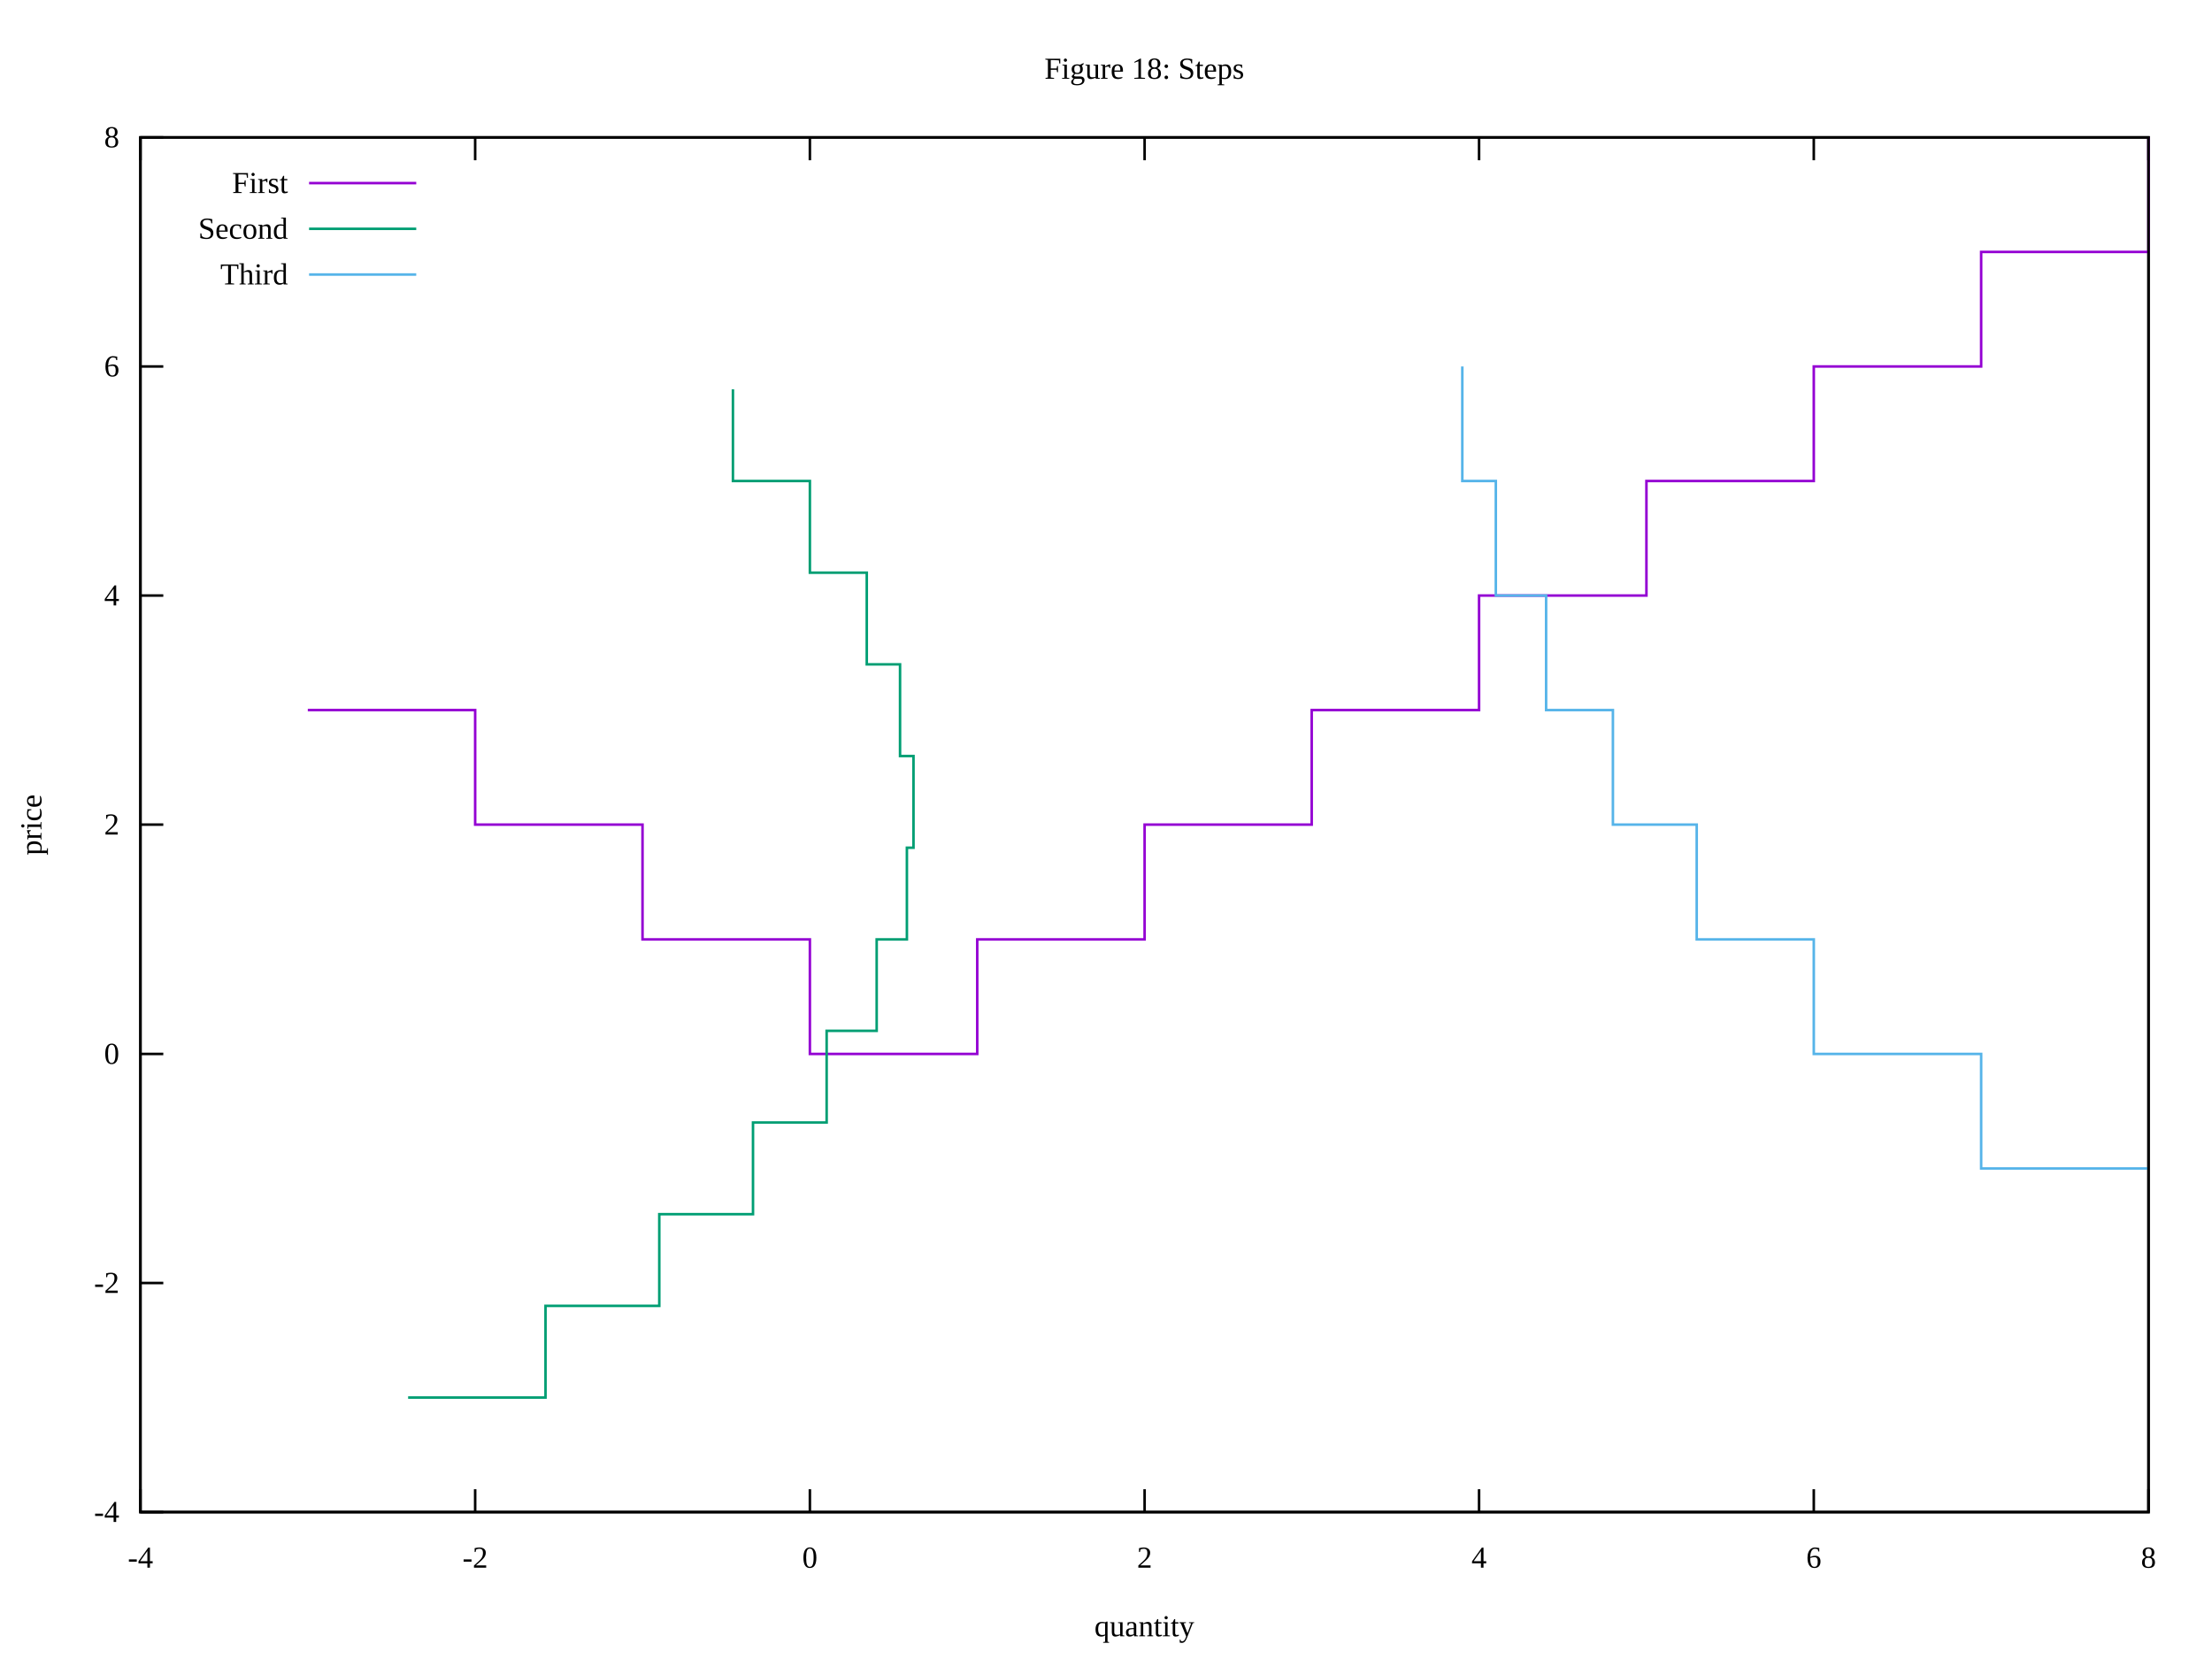
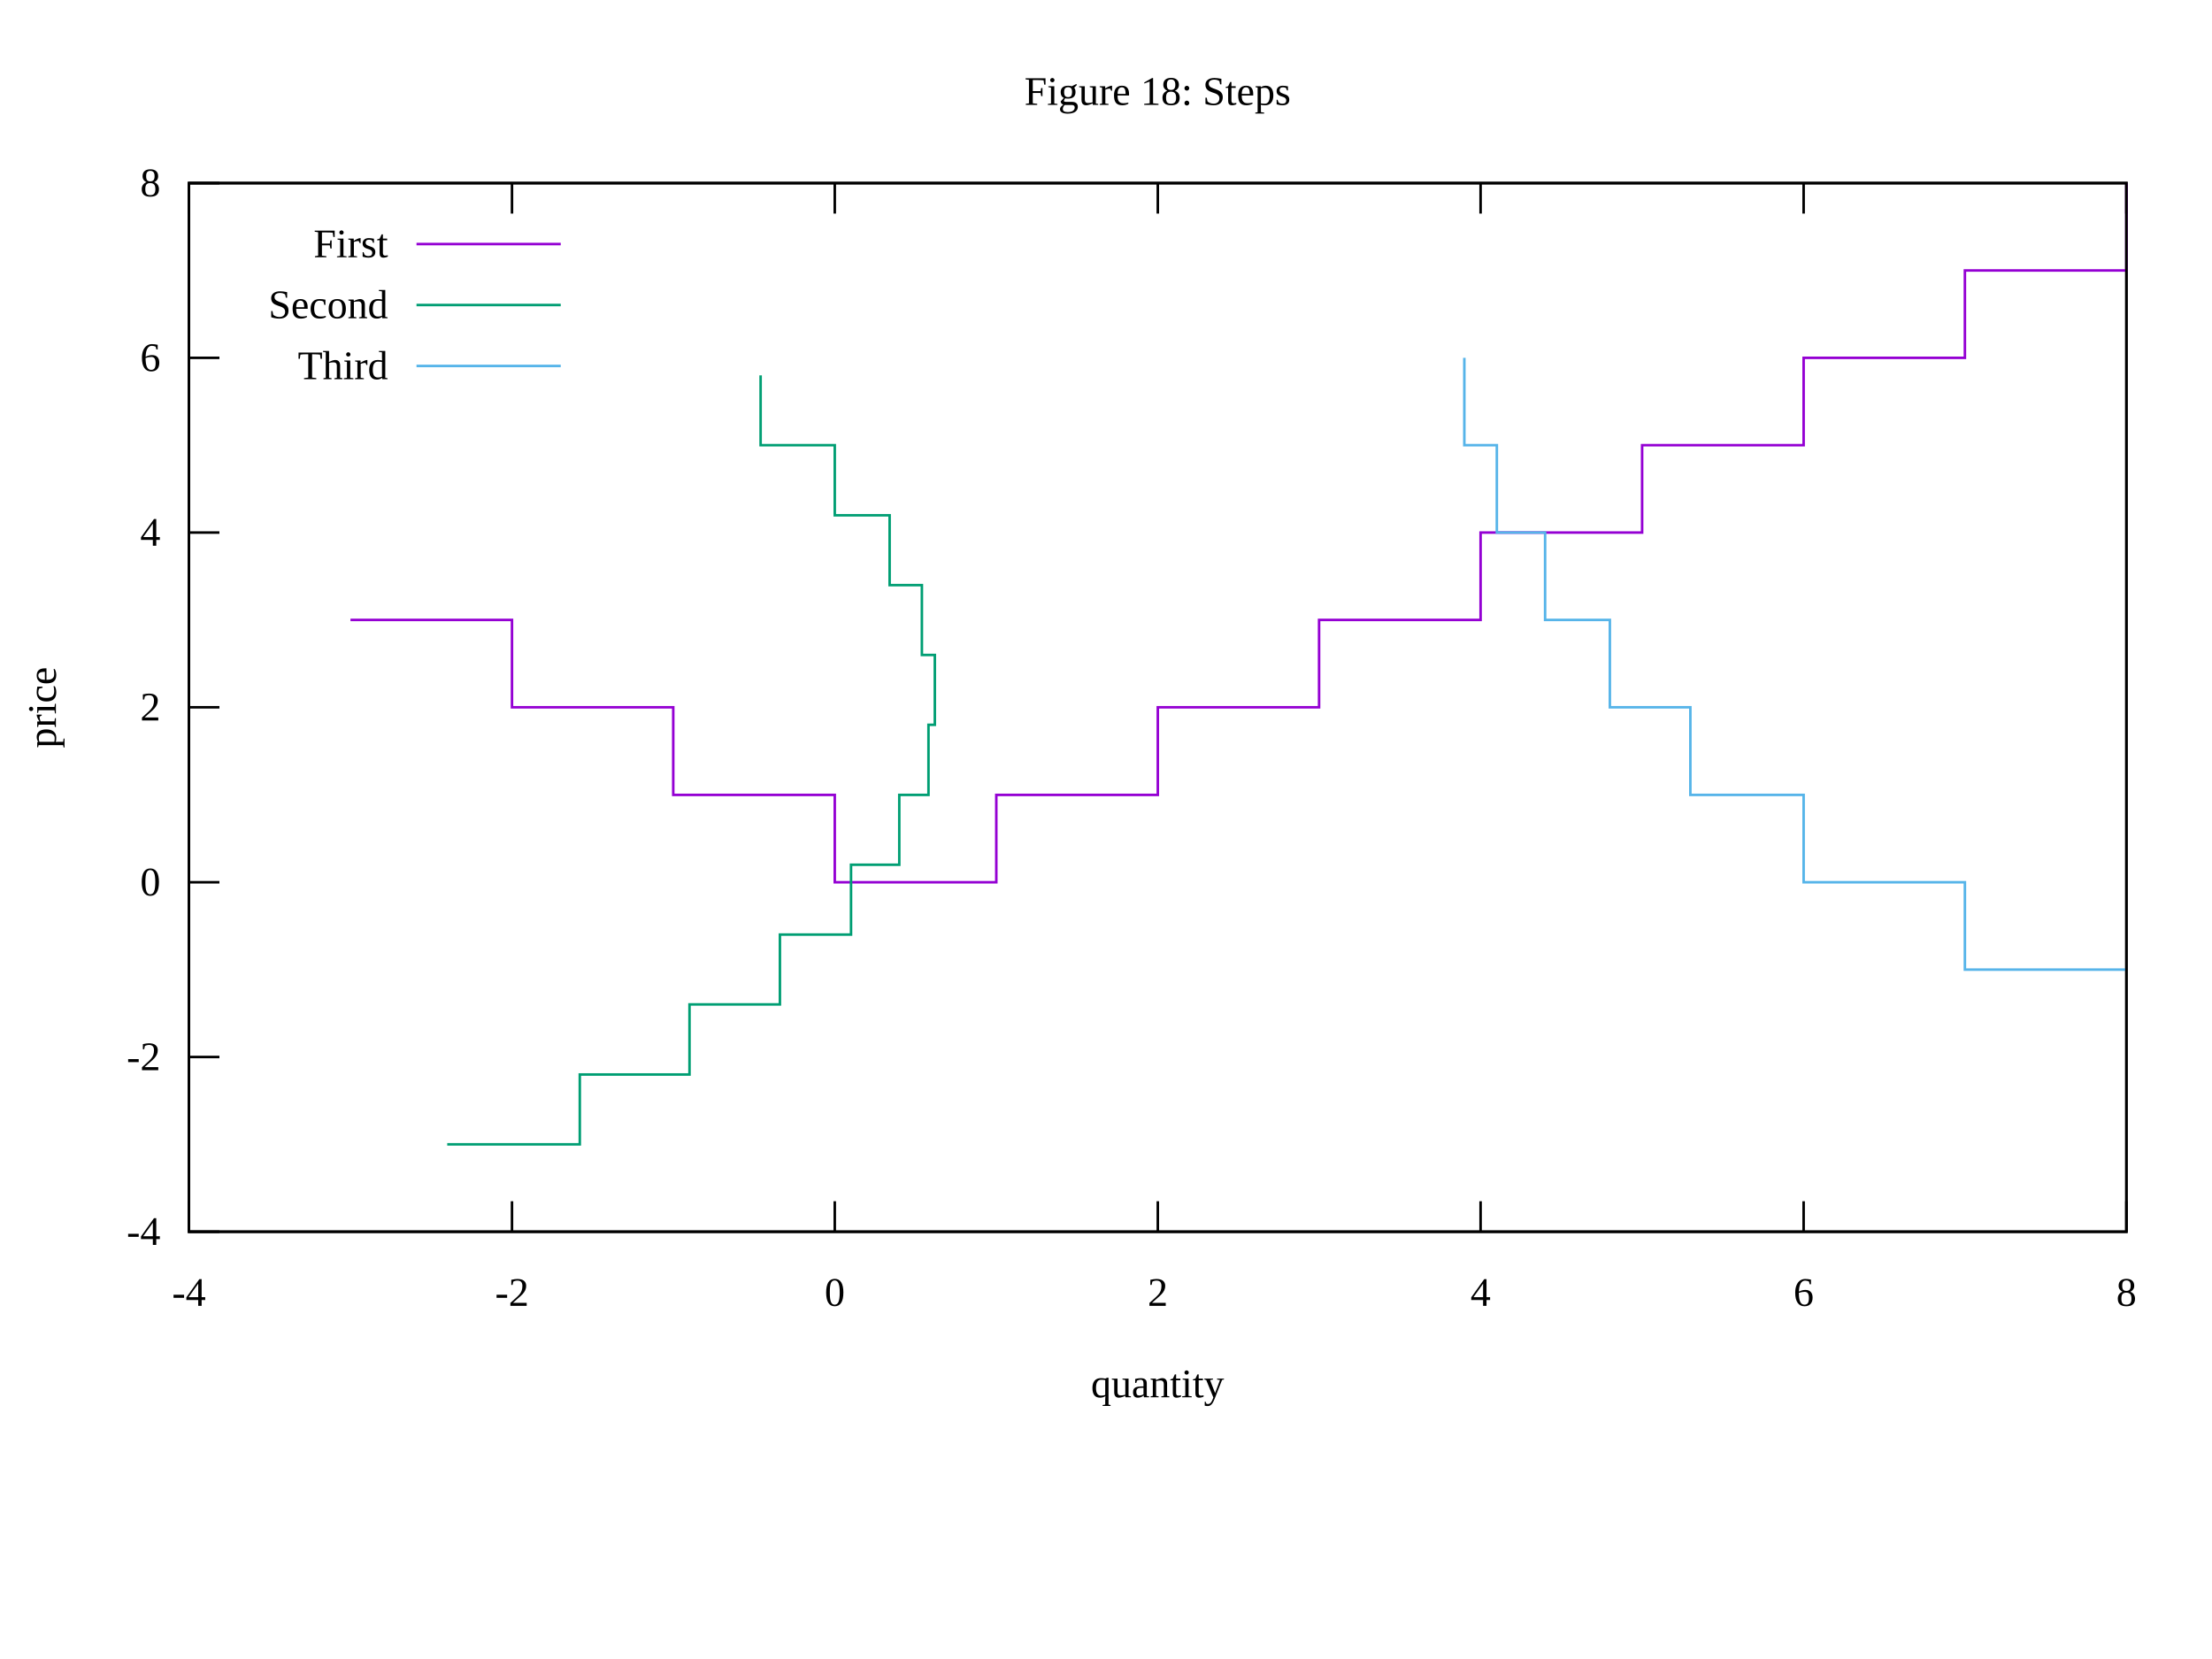
<svg xmlns="http://www.w3.org/2000/svg" xmlns:xlink="http://www.w3.org/1999/xlink" width="871" height="653" viewBox="0 0 871 653">
  <g id="gnuplot_canvas">
    <rect x="0" y="0" width="871" height="653" fill="none" />
    <defs>
      <circle id="gpDot" r="0.5" stroke-width="0.5" />
-       <path id="gpPt0" stroke-width="0.222" stroke="currentColor" d="M-1,0 h2 M0,-1 v2" />
-       <path id="gpPt1" stroke-width="0.222" stroke="currentColor" d="M-1,-1 L1,1 M1,-1 L-1,1" />
-       <path id="gpPt2" stroke-width="0.222" stroke="currentColor" d="M-1,0 L1,0 M0,-1 L0,1 M-1,-1 L1,1 M-1,1 L1,-1" />
-       <rect id="gpPt3" stroke-width="0.222" stroke="currentColor" x="-1" y="-1" width="2" height="2" />
-       <rect id="gpPt4" stroke-width="0.222" stroke="currentColor" fill="currentColor" x="-1" y="-1" width="2" height="2" />
-       <circle id="gpPt5" stroke-width="0.222" stroke="currentColor" cx="0" cy="0" r="1" />
+       <path id="gpPt0" stroke-width="0.167" stroke="currentColor" d="M-1,0 h2 M0,-1 v2" />
+       <path id="gpPt1" stroke-width="0.167" stroke="currentColor" d="M-1,-1 L1,1 M1,-1 L-1,1" />
+       <path id="gpPt2" stroke-width="0.167" stroke="currentColor" d="M-1,0 L1,0 M0,-1 L0,1 M-1,-1 L1,1 M-1,1 L1,-1" />
+       <rect id="gpPt3" stroke-width="0.167" stroke="currentColor" x="-1" y="-1" width="2" height="2" />
+       <rect id="gpPt4" stroke-width="0.167" stroke="currentColor" fill="currentColor" x="-1" y="-1" width="2" height="2" />
+       <circle id="gpPt5" stroke-width="0.167" stroke="currentColor" cx="0" cy="0" r="1" />
      <use xlink:href="#gpPt5" id="gpPt6" fill="currentColor" stroke="none" />
-       <path id="gpPt7" stroke-width="0.222" stroke="currentColor" d="M0,-1.33 L-1.33,0.67 L1.33,0.67 z" />
+       <path id="gpPt7" stroke-width="0.167" stroke="currentColor" d="M0,-1.33 L-1.33,0.67 L1.33,0.67 z" />
      <use xlink:href="#gpPt7" id="gpPt8" fill="currentColor" stroke="none" />
      <use xlink:href="#gpPt7" id="gpPt9" stroke="currentColor" transform="rotate(180)" />
      <use xlink:href="#gpPt9" id="gpPt10" fill="currentColor" stroke="none" />
      <use xlink:href="#gpPt3" id="gpPt11" stroke="currentColor" transform="rotate(45)" />
      <use xlink:href="#gpPt11" id="gpPt12" fill="currentColor" stroke="none" />
-       <path id="gpPt13" stroke-width="0.222" stroke="currentColor" d="M0,1.330 L1.265,0.411 L0.782,-1.067 L-0.782,-1.076 L-1.265,0.411 z" />
+       <path id="gpPt13" stroke-width="0.167" stroke="currentColor" d="M0,1.330 L1.265,0.411 L0.782,-1.067 L-0.782,-1.076 L-1.265,0.411 z" />
      <use xlink:href="#gpPt13" id="gpPt14" fill="currentColor" stroke="none" />
      <filter id="textbox" filterUnits="objectBoundingBox" x="0" y="0" height="1" width="1">
        <feFlood flood-color="white" flood-opacity="1" result="bgnd" />
        <feComposite in="SourceGraphic" in2="bgnd" operator="atop" />
      </filter>
      <filter id="greybox" filterUnits="objectBoundingBox" x="0" y="0" height="1" width="1">
        <feFlood flood-color="lightgrey" flood-opacity="1" result="grey" />
        <feComposite in="SourceGraphic" in2="grey" operator="atop" />
      </filter>
    </defs>
    <g fill="none" color="white" stroke="currentColor" stroke-width="1.00" stroke-linecap="butt" stroke-linejoin="miter">
</g>
    <g fill="none" color="black" stroke="currentColor" stroke-width="1.00" stroke-linecap="butt" stroke-linejoin="miter">
-       <path stroke="black" d="M55.3,595.4 L64.3,595.4  " />
-       <g transform="translate(47.0,599.3)" stroke="none" fill="black" font-family="Times New Roman" font-size="12.00" text-anchor="end">
+       <path stroke="black" d="M74.4,485.0 L86.4,485.0  " />
+       <g transform="translate(63.2,490.2)" stroke="none" fill="black" font-family="Times New Roman" font-size="16.00" text-anchor="end">
        <text>
          <tspan font-family="Times New Roman">-4</tspan>
        </text>
      </g>
    </g>
    <g fill="none" color="black" stroke="currentColor" stroke-width="1.00" stroke-linecap="butt" stroke-linejoin="miter">
-       <path stroke="black" d="M55.3,505.2 L64.3,505.2  " />
-       <g transform="translate(47.0,509.1)" stroke="none" fill="black" font-family="Times New Roman" font-size="12.00" text-anchor="end">
+       <path stroke="black" d="M74.4,416.2 L86.4,416.2  " />
+       <g transform="translate(63.2,421.4)" stroke="none" fill="black" font-family="Times New Roman" font-size="16.00" text-anchor="end">
        <text>
          <tspan font-family="Times New Roman">-2</tspan>
        </text>
      </g>
    </g>
    <g fill="none" color="black" stroke="currentColor" stroke-width="1.00" stroke-linecap="butt" stroke-linejoin="miter">
-       <path stroke="black" d="M55.3,415.0 L64.3,415.0  " />
-       <g transform="translate(47.0,418.9)" stroke="none" fill="black" font-family="Times New Roman" font-size="12.00" text-anchor="end">
+       <path stroke="black" d="M74.4,347.4 L86.4,347.4  " />
+       <g transform="translate(63.2,352.6)" stroke="none" fill="black" font-family="Times New Roman" font-size="16.00" text-anchor="end">
        <text>
          <tspan font-family="Times New Roman"> 0</tspan>
        </text>
      </g>
    </g>
    <g fill="none" color="black" stroke="currentColor" stroke-width="1.00" stroke-linecap="butt" stroke-linejoin="miter">
-       <path stroke="black" d="M55.3,324.7 L64.3,324.7  " />
-       <g transform="translate(47.0,328.6)" stroke="none" fill="black" font-family="Times New Roman" font-size="12.00" text-anchor="end">
+       <path stroke="black" d="M74.4,278.5 L86.4,278.5  " />
+       <g transform="translate(63.2,283.7)" stroke="none" fill="black" font-family="Times New Roman" font-size="16.00" text-anchor="end">
        <text>
          <tspan font-family="Times New Roman"> 2</tspan>
        </text>
      </g>
    </g>
    <g fill="none" color="black" stroke="currentColor" stroke-width="1.00" stroke-linecap="butt" stroke-linejoin="miter">
-       <path stroke="black" d="M55.3,234.5 L64.3,234.5  " />
-       <g transform="translate(47.0,238.4)" stroke="none" fill="black" font-family="Times New Roman" font-size="12.00" text-anchor="end">
+       <path stroke="black" d="M74.4,209.7 L86.4,209.7  " />
+       <g transform="translate(63.2,214.9)" stroke="none" fill="black" font-family="Times New Roman" font-size="16.00" text-anchor="end">
        <text>
          <tspan font-family="Times New Roman"> 4</tspan>
        </text>
      </g>
    </g>
    <g fill="none" color="black" stroke="currentColor" stroke-width="1.00" stroke-linecap="butt" stroke-linejoin="miter">
-       <path stroke="black" d="M55.3,144.3 L64.3,144.3  " />
-       <g transform="translate(47.0,148.2)" stroke="none" fill="black" font-family="Times New Roman" font-size="12.00" text-anchor="end">
+       <path stroke="black" d="M74.4,140.9 L86.4,140.9  " />
+       <g transform="translate(63.2,146.1)" stroke="none" fill="black" font-family="Times New Roman" font-size="16.00" text-anchor="end">
        <text>
          <tspan font-family="Times New Roman"> 6</tspan>
        </text>
      </g>
    </g>
    <g fill="none" color="black" stroke="currentColor" stroke-width="1.00" stroke-linecap="butt" stroke-linejoin="miter">
-       <path stroke="black" d="M55.3,54.1 L64.3,54.1  " />
-       <g transform="translate(47.0,58.0)" stroke="none" fill="black" font-family="Times New Roman" font-size="12.00" text-anchor="end">
+       <path stroke="black" d="M74.4,72.1 L86.4,72.1  " />
+       <g transform="translate(63.2,77.3)" stroke="none" fill="black" font-family="Times New Roman" font-size="16.00" text-anchor="end">
        <text>
          <tspan font-family="Times New Roman"> 8</tspan>
        </text>
      </g>
    </g>
    <g fill="none" color="black" stroke="currentColor" stroke-width="1.00" stroke-linecap="butt" stroke-linejoin="miter">
-       <path stroke="black" d="M55.3,595.4 L55.3,586.4 M55.3,54.1 L55.3,63.1  " />
-       <g transform="translate(55.3,617.3)" stroke="none" fill="black" font-family="Times New Roman" font-size="12.00" text-anchor="middle">
+       <path stroke="black" d="M74.4,485.0 L74.4,473.0 M74.4,72.1 L74.4,84.1  " />
+       <g transform="translate(74.4,514.2)" stroke="none" fill="black" font-family="Times New Roman" font-size="16.00" text-anchor="middle">
        <text>
          <tspan font-family="Times New Roman">-4</tspan>
        </text>
      </g>
    </g>
    <g fill="none" color="black" stroke="currentColor" stroke-width="1.00" stroke-linecap="butt" stroke-linejoin="miter">
-       <path stroke="black" d="M187.1,595.4 L187.1,586.4 M187.1,54.1 L187.1,63.1  " />
-       <g transform="translate(187.1,617.3)" stroke="none" fill="black" font-family="Times New Roman" font-size="12.00" text-anchor="middle">
+       <path stroke="black" d="M201.6,485.0 L201.6,473.0 M201.6,72.1 L201.6,84.1  " />
+       <g transform="translate(201.6,514.2)" stroke="none" fill="black" font-family="Times New Roman" font-size="16.00" text-anchor="middle">
        <text>
          <tspan font-family="Times New Roman">-2</tspan>
        </text>
      </g>
    </g>
    <g fill="none" color="black" stroke="currentColor" stroke-width="1.00" stroke-linecap="butt" stroke-linejoin="miter">
-       <path stroke="black" d="M318.9,595.4 L318.9,586.4 M318.9,54.1 L318.9,63.1  " />
-       <g transform="translate(318.9,617.3)" stroke="none" fill="black" font-family="Times New Roman" font-size="12.00" text-anchor="middle">
+       <path stroke="black" d="M328.7,485.0 L328.7,473.0 M328.7,72.1 L328.7,84.1  " />
+       <g transform="translate(328.7,514.2)" stroke="none" fill="black" font-family="Times New Roman" font-size="16.00" text-anchor="middle">
        <text>
          <tspan font-family="Times New Roman"> 0</tspan>
        </text>
      </g>
    </g>
    <g fill="none" color="black" stroke="currentColor" stroke-width="1.00" stroke-linecap="butt" stroke-linejoin="miter">
-       <path stroke="black" d="M450.7,595.4 L450.7,586.4 M450.7,54.1 L450.7,63.1  " />
-       <g transform="translate(450.7,617.3)" stroke="none" fill="black" font-family="Times New Roman" font-size="12.00" text-anchor="middle">
+       <path stroke="black" d="M455.9,485.0 L455.9,473.0 M455.9,72.1 L455.9,84.1  " />
+       <g transform="translate(455.9,514.2)" stroke="none" fill="black" font-family="Times New Roman" font-size="16.00" text-anchor="middle">
        <text>
          <tspan font-family="Times New Roman"> 2</tspan>
        </text>
      </g>
    </g>
    <g fill="none" color="black" stroke="currentColor" stroke-width="1.00" stroke-linecap="butt" stroke-linejoin="miter">
-       <path stroke="black" d="M582.4,595.4 L582.4,586.4 M582.4,54.1 L582.4,63.1  " />
-       <g transform="translate(582.4,617.3)" stroke="none" fill="black" font-family="Times New Roman" font-size="12.00" text-anchor="middle">
+       <path stroke="black" d="M583.0,485.0 L583.0,473.0 M583.0,72.1 L583.0,84.1  " />
+       <g transform="translate(583.0,514.2)" stroke="none" fill="black" font-family="Times New Roman" font-size="16.00" text-anchor="middle">
        <text>
          <tspan font-family="Times New Roman"> 4</tspan>
        </text>
      </g>
    </g>
    <g fill="none" color="black" stroke="currentColor" stroke-width="1.00" stroke-linecap="butt" stroke-linejoin="miter">
-       <path stroke="black" d="M714.2,595.4 L714.2,586.4 M714.2,54.1 L714.2,63.1  " />
-       <g transform="translate(714.2,617.3)" stroke="none" fill="black" font-family="Times New Roman" font-size="12.00" text-anchor="middle">
+       <path stroke="black" d="M710.2,485.0 L710.2,473.0 M710.2,72.1 L710.2,84.1  " />
+       <g transform="translate(710.2,514.2)" stroke="none" fill="black" font-family="Times New Roman" font-size="16.00" text-anchor="middle">
        <text>
          <tspan font-family="Times New Roman"> 6</tspan>
        </text>
      </g>
    </g>
    <g fill="none" color="black" stroke="currentColor" stroke-width="1.00" stroke-linecap="butt" stroke-linejoin="miter">
-       <path stroke="black" d="M846.0,595.4 L846.0,586.4 M846.0,54.1 L846.0,63.1  " />
-       <g transform="translate(846.0,617.3)" stroke="none" fill="black" font-family="Times New Roman" font-size="12.00" text-anchor="middle">
+       <path stroke="black" d="M837.3,485.0 L837.3,473.0 M837.3,72.1 L837.3,84.1  " />
+       <g transform="translate(837.3,514.2)" stroke="none" fill="black" font-family="Times New Roman" font-size="16.00" text-anchor="middle">
        <text>
          <tspan font-family="Times New Roman"> 8</tspan>
        </text>
      </g>
    </g>
    <g fill="none" color="black" stroke="currentColor" stroke-width="1.00" stroke-linecap="butt" stroke-linejoin="miter">
</g>
    <g fill="none" color="black" stroke="currentColor" stroke-width="1.00" stroke-linecap="butt" stroke-linejoin="miter">
-       <path stroke="black" d="M55.3,54.1 L55.3,595.4 L846.0,595.4 L846.0,54.1 L55.3,54.1 Z  " />
-     </g>
-     <g fill="none" color="black" stroke="currentColor" stroke-width="1.00" stroke-linecap="butt" stroke-linejoin="miter">
-       <g transform="translate(16.3,324.8) rotate(270)" stroke="none" fill="black" font-family="Times New Roman" font-size="12.00" text-anchor="middle">
+       <path stroke="black" d="M74.4,72.1 L74.4,485.0 L837.3,485.0 L837.3,72.1 L74.4,72.1 Z  " />
+     </g>
+     <g fill="none" color="black" stroke="currentColor" stroke-width="1.00" stroke-linecap="butt" stroke-linejoin="miter">
+       <g transform="translate(22.0,278.6) rotate(270)" stroke="none" fill="black" font-family="Times New Roman" font-size="16.00" text-anchor="middle">
        <text>
          <tspan font-family="Times New Roman">price</tspan>
        </text>
      </g>
    </g>
    <g fill="none" color="black" stroke="currentColor" stroke-width="1.00" stroke-linecap="butt" stroke-linejoin="miter">
-       <g transform="translate(450.6,644.3)" stroke="none" fill="black" font-family="Times New Roman" font-size="12.00" text-anchor="middle">
+       <g transform="translate(455.8,550.2)" stroke="none" fill="black" font-family="Times New Roman" font-size="16.00" text-anchor="middle">
        <text>
          <tspan font-family="Times New Roman">quantity</tspan>
        </text>
      </g>
    </g>
    <g fill="none" color="black" stroke="currentColor" stroke-width="1.00" stroke-linecap="butt" stroke-linejoin="miter">
-       <g transform="translate(450.6,31.0)" stroke="none" fill="black" font-family="Times New Roman" font-size="12.00" text-anchor="middle">
+       <g transform="translate(455.8,41.3)" stroke="none" fill="black" font-family="Times New Roman" font-size="16.00" text-anchor="middle">
        <text>
          <tspan font-family="Times New Roman">Figure 18: Steps</tspan>
        </text>
      </g>
    </g>
    <g id="gnuplot_plot_1">
      <g fill="none" color="black" stroke="currentColor" stroke-width="1.00" stroke-linecap="butt" stroke-linejoin="miter">
-         <g transform="translate(113.4,76.0)" stroke="none" fill="black" font-family="Times New Roman" font-size="12.00" text-anchor="end">
+         <g transform="translate(152.8,101.3)" stroke="none" fill="black" font-family="Times New Roman" font-size="16.00" text-anchor="end">
          <text>
            <tspan font-family="Times New Roman">First</tspan>
          </text>
        </g>
      </g>
      <g fill="none" color="black" stroke="currentColor" stroke-width="1.00" stroke-linecap="butt" stroke-linejoin="miter">
-         <path stroke="rgb(148,   0, 211)" d="M121.7,72.1 L163.9,72.1 M121.2,279.6 L187.1,279.6 L187.1,324.7 L253.0,324.7 L253.0,369.9 L318.9,369.9   L318.9,415.0 L384.8,415.0 L384.8,369.9 L450.7,369.9 L450.7,324.7 L516.5,324.7 L516.5,279.6 L582.4,279.6   L582.4,234.5 L648.3,234.5 L648.3,189.4 L714.2,189.4 L714.2,144.3 L780.1,144.3 L780.1,99.2 L846.0,99.2   L846.0,54.1  " />
+         <path stroke="rgb(148,   0, 211)" d="M164.0,96.1 L220.8,96.1 M138.0,244.1 L201.6,244.1 L201.6,278.5 L265.1,278.5 L265.1,313.0 L328.7,313.0   L328.7,347.4 L392.3,347.4 L392.3,313.0 L455.9,313.0 L455.9,278.5 L519.4,278.5 L519.4,244.1 L583.0,244.1   L583.0,209.7 L646.6,209.7 L646.6,175.3 L710.2,175.3 L710.2,140.9 L773.7,140.9 L773.7,106.5 L837.3,106.5   L837.3,72.1  " />
      </g>
    </g>
    <g id="gnuplot_plot_2">
      <g fill="none" color="black" stroke="currentColor" stroke-width="1.00" stroke-linecap="butt" stroke-linejoin="miter">
-         <g transform="translate(113.4,94.0)" stroke="none" fill="black" font-family="Times New Roman" font-size="12.00" text-anchor="end">
+         <g transform="translate(152.8,125.3)" stroke="none" fill="black" font-family="Times New Roman" font-size="16.00" text-anchor="end">
          <text>
            <tspan font-family="Times New Roman">Second</tspan>
          </text>
        </g>
      </g>
      <g fill="none" color="black" stroke="currentColor" stroke-width="1.00" stroke-linecap="butt" stroke-linejoin="miter">
-         <path stroke="rgb(  0, 158, 115)" d="M121.7,90.1 L163.9,90.1 M160.7,550.3 L214.8,550.3 L214.8,514.2 L259.6,514.2 L259.6,478.1 L296.5,478.1   L296.5,442.0 L325.5,442.0 L325.5,405.9 L345.2,405.9 L345.2,369.9 L357.1,369.9 L357.1,333.8 L359.7,333.8   L359.7,297.7 L354.4,297.7 L354.4,261.6 L341.3,261.6 L341.3,225.5 L318.9,225.5 L318.9,189.4 L288.6,189.4   L288.6,153.3  " />
+         <path stroke="rgb(  0, 158, 115)" d="M164.0,120.1 L220.8,120.1 M176.1,450.6 L228.3,450.6 L228.3,423.1 L271.5,423.1 L271.5,395.5 L307.1,395.5   L307.1,368.0 L335.1,368.0 L335.1,340.5 L354.1,340.5 L354.1,313.0 L365.6,313.0 L365.6,285.4 L368.1,285.4   L368.1,257.9 L363.0,257.9 L363.0,230.4 L350.3,230.4 L350.3,202.9 L328.7,202.9 L328.7,175.3 L299.5,175.3   L299.5,147.8  " />
      </g>
    </g>
    <g id="gnuplot_plot_3">
      <g fill="none" color="black" stroke="currentColor" stroke-width="1.00" stroke-linecap="butt" stroke-linejoin="miter">
-         <g transform="translate(113.4,112.0)" stroke="none" fill="black" font-family="Times New Roman" font-size="12.00" text-anchor="end">
+         <g transform="translate(152.8,149.3)" stroke="none" fill="black" font-family="Times New Roman" font-size="16.00" text-anchor="end">
          <text>
            <tspan font-family="Times New Roman">Third</tspan>
          </text>
        </g>
      </g>
      <g fill="none" color="black" stroke="currentColor" stroke-width="1.00" stroke-linecap="butt" stroke-linejoin="miter">
-         <path stroke="rgb( 86, 180, 233)" d="M121.7,108.1 L163.9,108.1 M846.0,460.1 L780.1,460.1 L780.1,415.0 L714.2,415.0 L714.2,369.9 L668.1,369.9   L668.1,324.7 L635.1,324.7 L635.1,279.6 L608.8,279.6 L608.8,234.5 L589.0,234.5 L589.0,189.4 L575.8,189.4   L575.8,144.3  " />
+         <path stroke="rgb( 86, 180, 233)" d="M164.0,144.1 L220.8,144.1 M837.3,381.8 L773.7,381.8 L773.7,347.4 L710.2,347.4 L710.2,313.0 L665.6,313.0   L665.6,278.5 L633.9,278.5 L633.9,244.1 L608.4,244.1 L608.4,209.7 L589.4,209.7 L589.4,175.3 L576.6,175.3   L576.6,140.9  " />
      </g>
    </g>
    <g fill="none" color="white" stroke="rgb( 86, 180, 233)" stroke-width="2.00" stroke-linecap="butt" stroke-linejoin="miter">
</g>
    <g fill="none" color="black" stroke="currentColor" stroke-width="2.00" stroke-linecap="butt" stroke-linejoin="miter">
</g>
    <g fill="none" color="black" stroke="black" stroke-width="1.00" stroke-linecap="butt" stroke-linejoin="miter">
</g>
    <g fill="none" color="black" stroke="currentColor" stroke-width="1.00" stroke-linecap="butt" stroke-linejoin="miter">
-       <path stroke="black" d="M55.3,54.1 L55.3,595.4 L846.0,595.4 L846.0,54.1 L55.3,54.1 Z  " />
+       <path stroke="black" d="M74.4,72.1 L74.4,485.0 L837.3,485.0 L837.3,72.1 L74.4,72.1 Z  " />
    </g>
    <g fill="none" color="black" stroke="currentColor" stroke-width="1.00" stroke-linecap="butt" stroke-linejoin="miter">
</g>
  </g>
</svg>
